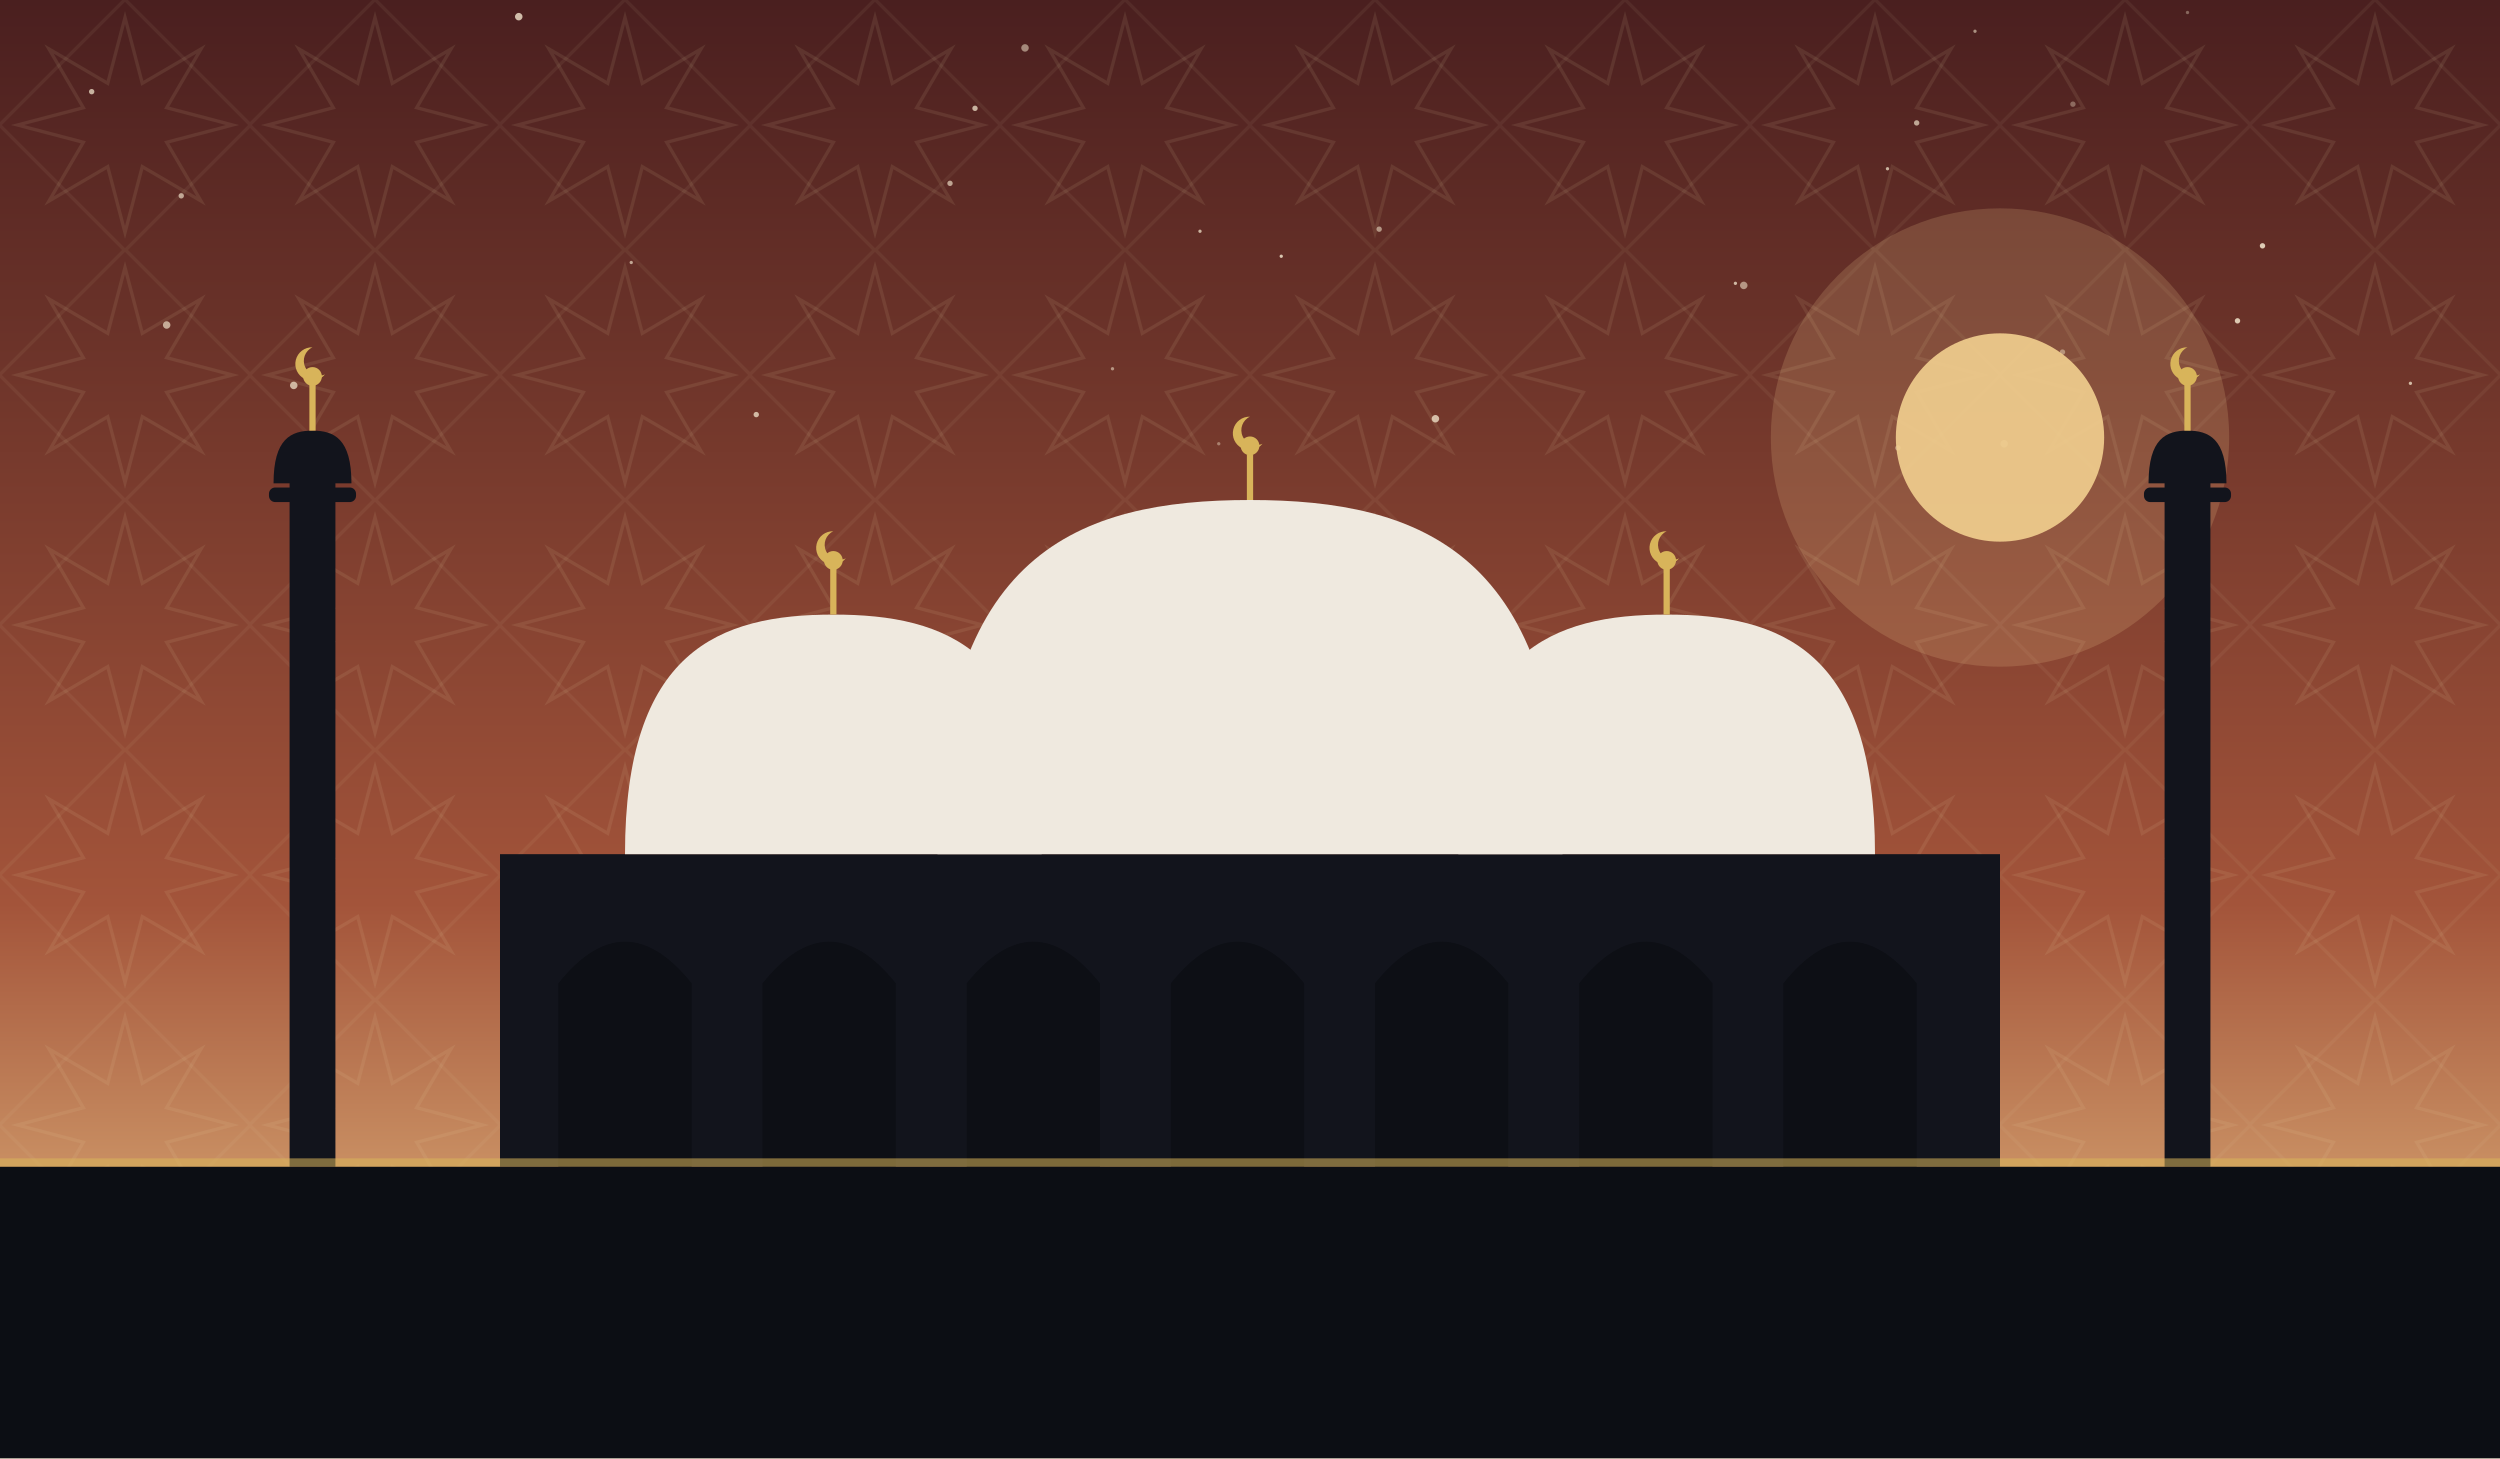
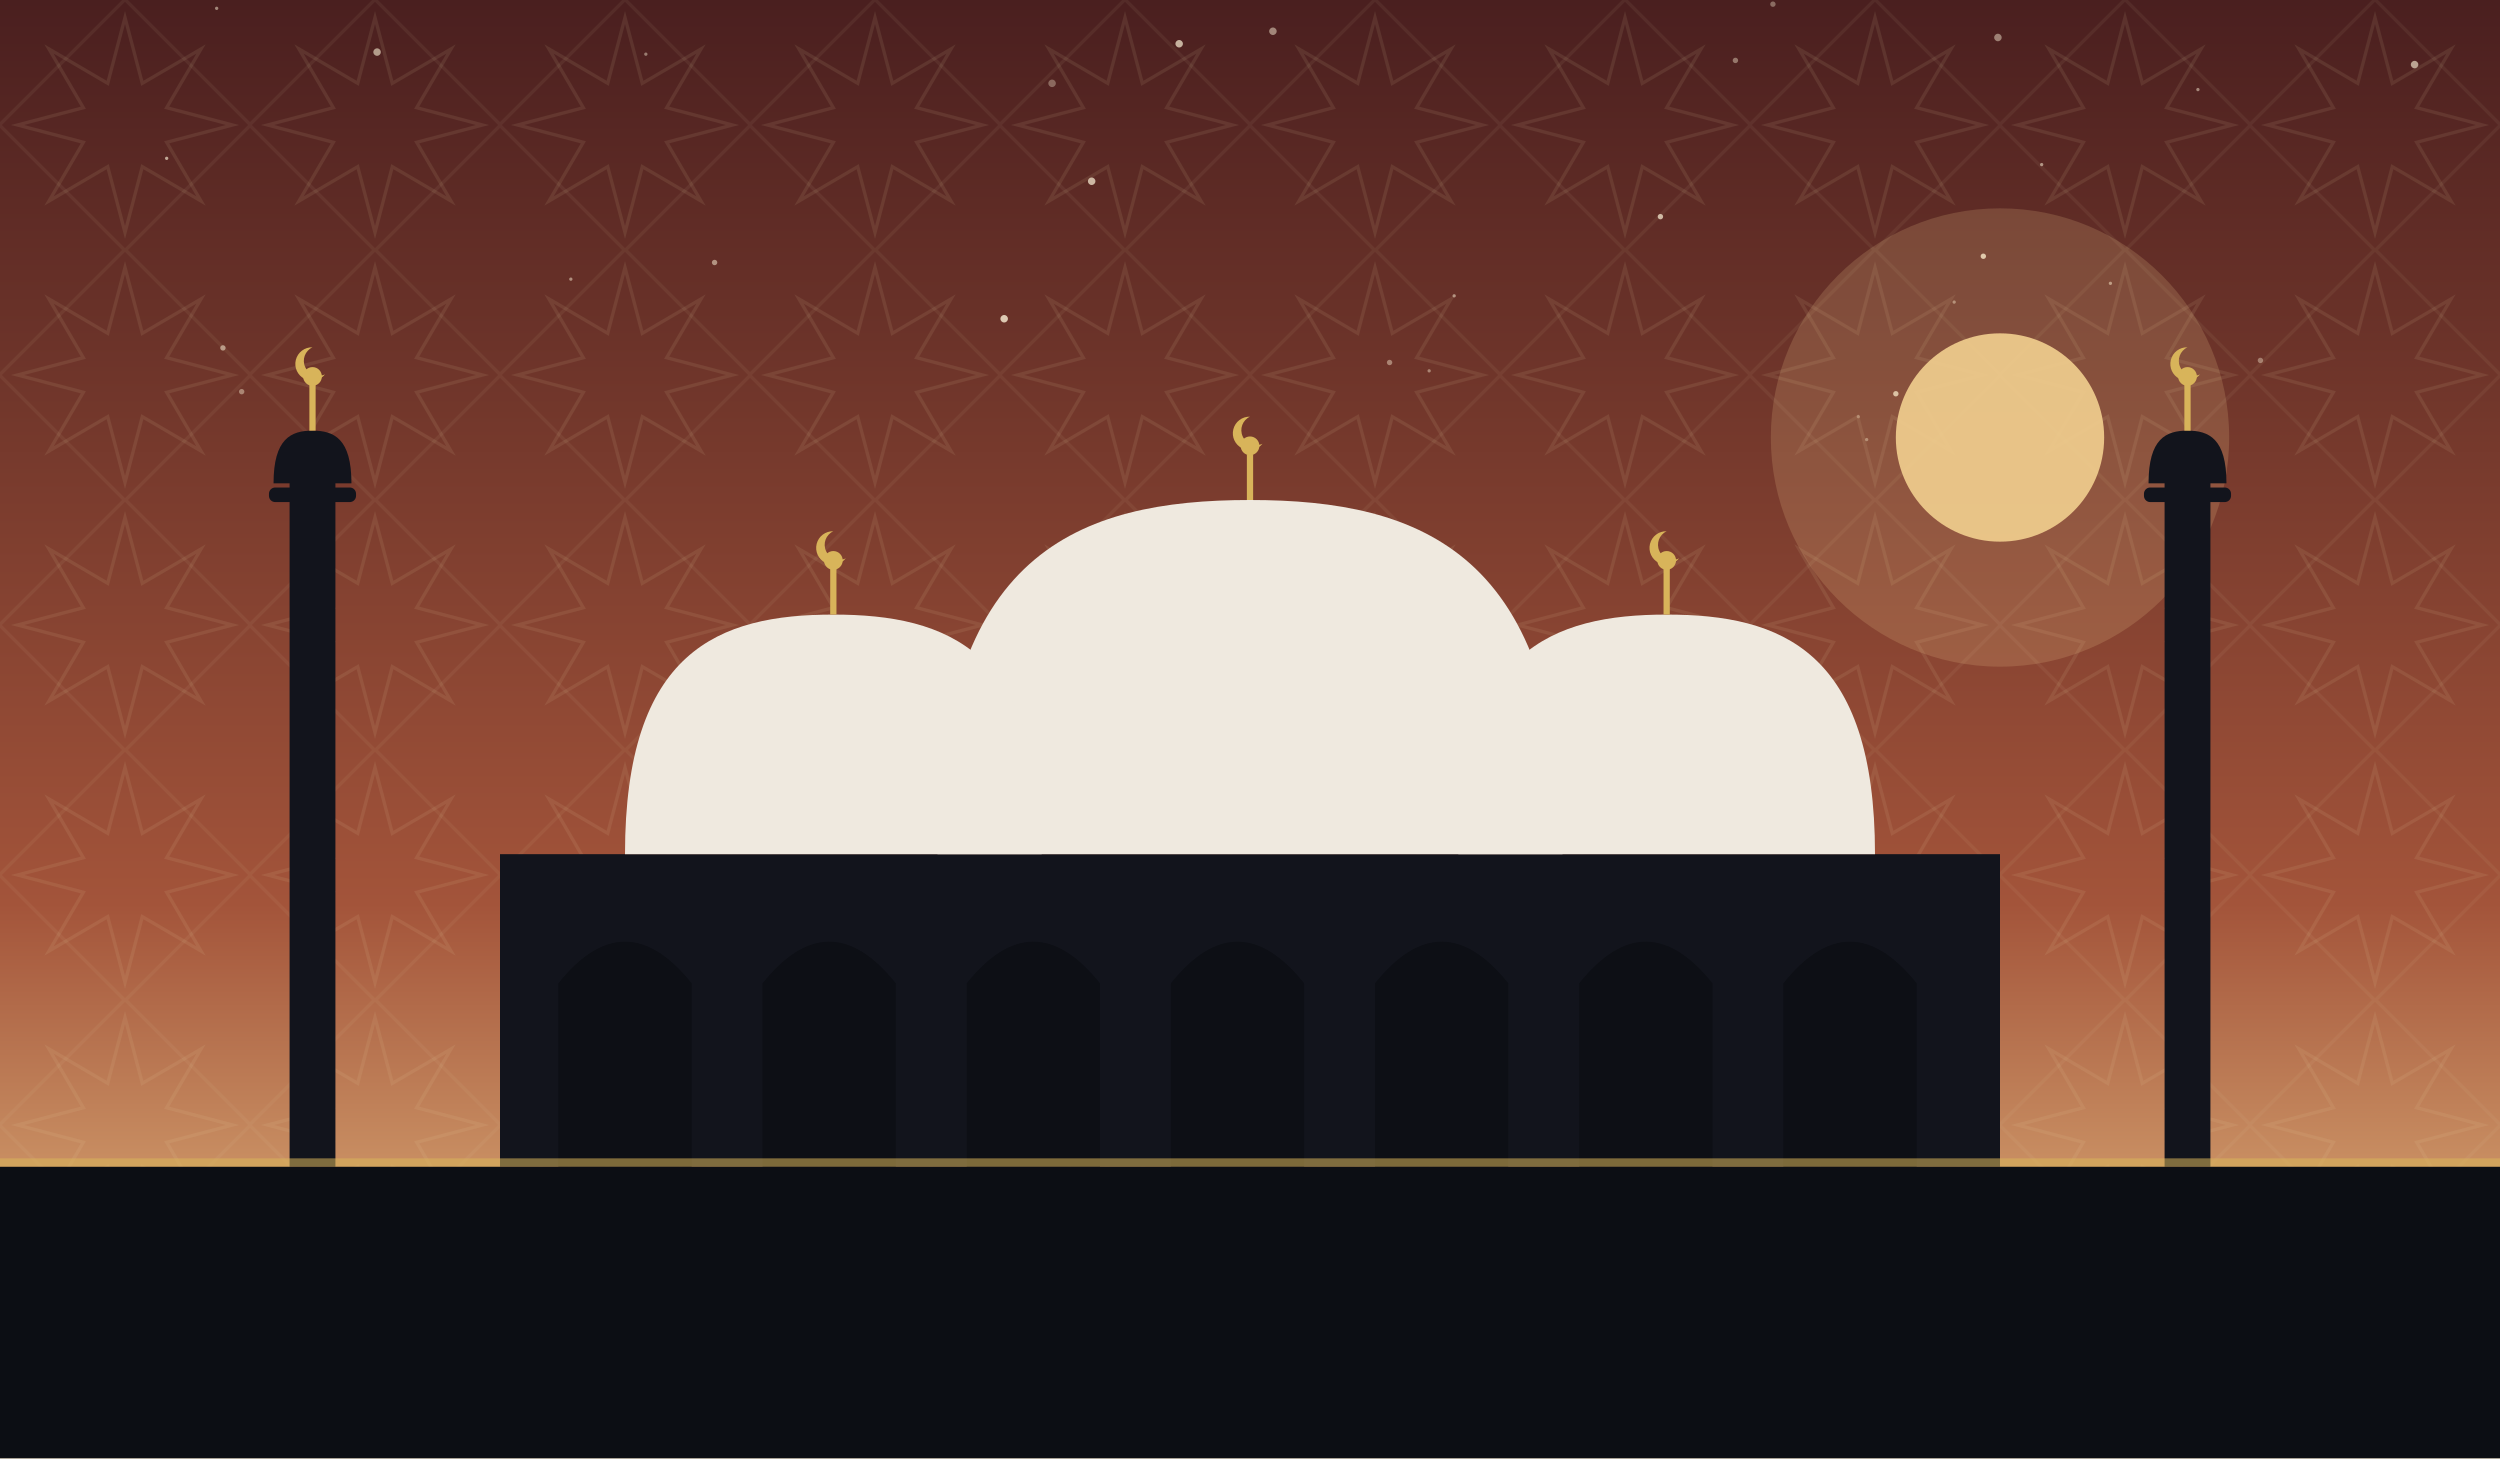
<svg xmlns="http://www.w3.org/2000/svg" viewBox="0 0 1200 700" role="img">
  <defs>
    <linearGradient id="sky" x1="0" y1="0" x2="0" y2="1">
      <stop offset="0" stop-color="#4a1f1f" />
      <stop offset="0.62" stop-color="#a3543a" />
      <stop offset="1" stop-color="#f2cf8f" />
    </linearGradient>
    <pattern id="g1" width="120" height="120" patternUnits="userSpaceOnUse">
      <polygon points="111.6,60.0 80.0,68.3 96.5,96.5 68.3,80.0 60.0,111.6 51.7,80.0 23.5,96.5 40.0,68.3 8.4,60.0 40.0,51.7 23.5,23.5 51.7,40.0 60.0,8.4 68.3,40.0 96.5,23.5 80.0,51.7" fill="none" stroke="#e8d9a8" stroke-width="1.6" opacity="0.1" />
      <rect x="17.4" y="17.4" width="85.2" height="85.2" fill="none" stroke="#e8d9a8" stroke-width="1.6" opacity="0.07" transform="rotate(45 60.0 60.0)" />
    </pattern>
  </defs>
  <rect width="1200" height="700" fill="url(#sky)" />
  <rect width="1200" height="700" fill="url(#g1)" />
-   <circle cx="44" cy="44" r="1.3" fill="#f7ecd2" opacity="0.71" />
-   <circle cx="990" cy="169" r="1.3" fill="#f7ecd2" opacity="0.45" />
-   <circle cx="585" cy="213" r="0.8" fill="#f7ecd2" opacity="0.40" />
-   <circle cx="1157" cy="184" r="0.8" fill="#f7ecd2" opacity="0.73" />
-   <circle cx="1050" cy="6" r="0.8" fill="#f7ecd2" opacity="0.35" />
-   <circle cx="576" cy="111" r="0.8" fill="#f7ecd2" opacity="0.71" />
-   <circle cx="911" cy="215" r="1.3" fill="#f7ecd2" opacity="0.50" />
-   <circle cx="303" cy="126" r="0.8" fill="#f7ecd2" opacity="0.63" />
-   <circle cx="456" cy="88" r="1.3" fill="#f7ecd2" opacity="0.63" />
-   <circle cx="962" cy="213" r="1.8" fill="#f7ecd2" opacity="0.41" />
-   <circle cx="837" cy="137" r="1.8" fill="#f7ecd2" opacity="0.54" />
-   <circle cx="249" cy="8" r="1.8" fill="#f7ecd2" opacity="0.77" />
-   <circle cx="662" cy="110" r="1.3" fill="#f7ecd2" opacity="0.55" />
-   <circle cx="948" cy="15" r="0.8" fill="#f7ecd2" opacity="0.55" />
-   <circle cx="363" cy="199" r="1.3" fill="#f7ecd2" opacity="0.72" />
-   <circle cx="995" cy="50" r="1.3" fill="#f7ecd2" opacity="0.35" />
-   <circle cx="468" cy="52" r="1.3" fill="#f7ecd2" opacity="0.71" />
-   <circle cx="534" cy="177" r="0.8" fill="#f7ecd2" opacity="0.53" />
-   <circle cx="689" cy="201" r="1.8" fill="#f7ecd2" opacity="0.74" />
-   <circle cx="141" cy="212" r="1.8" fill="#f7ecd2" opacity="0.77" />
-   <circle cx="1074" cy="154" r="1.3" fill="#f7ecd2" opacity="0.81" />
-   <circle cx="920" cy="59" r="1.3" fill="#f7ecd2" opacity="0.65" />
-   <circle cx="615" cy="123" r="0.8" fill="#f7ecd2" opacity="0.80" />
-   <circle cx="87" cy="94" r="1.3" fill="#f7ecd2" opacity="0.63" />
-   <circle cx="80" cy="156" r="1.8" fill="#f7ecd2" opacity="0.65" />
-   <circle cx="906" cy="81" r="0.8" fill="#f7ecd2" opacity="0.71" />
-   <circle cx="141" cy="185" r="1.8" fill="#f7ecd2" opacity="0.70" />
-   <circle cx="833" cy="136" r="0.8" fill="#f7ecd2" opacity="0.73" />
-   <circle cx="1086" cy="118" r="1.3" fill="#f7ecd2" opacity="0.83" />
-   <circle cx="492" cy="23" r="1.8" fill="#f7ecd2" opacity="0.51" />
+   <circle cx="274" cy="134" r="0.8" fill="#f7ecd2" opacity="0.51" />
+   <circle cx="980" cy="79" r="0.8" fill="#f7ecd2" opacity="0.55" />
+   <circle cx="1055" cy="43" r="0.8" fill="#f7ecd2" opacity="0.50" />
+   <circle cx="667" cy="174" r="1.3" fill="#f7ecd2" opacity="0.43" />
+   <circle cx="80" cy="76" r="0.8" fill="#f7ecd2" opacity="0.65" />
+   <circle cx="566" cy="21" r="1.8" fill="#f7ecd2" opacity="0.71" />
+   <circle cx="181" cy="25" r="1.8" fill="#f7ecd2" opacity="0.60" />
+   <circle cx="1013" cy="136" r="0.8" fill="#f7ecd2" opacity="0.53" />
+   <circle cx="686" cy="178" r="0.8" fill="#f7ecd2" opacity="0.43" />
+   <circle cx="952" cy="123" r="1.3" fill="#f7ecd2" opacity="0.81" />
+   <circle cx="107" cy="167" r="1.3" fill="#f7ecd2" opacity="0.54" />
+   <circle cx="959" cy="18" r="1.8" fill="#f7ecd2" opacity="0.47" />
+   <circle cx="892" cy="200" r="0.8" fill="#f7ecd2" opacity="0.35" />
+   <circle cx="938" cy="145" r="0.8" fill="#f7ecd2" opacity="0.45" />
+   <circle cx="833" cy="29" r="1.3" fill="#f7ecd2" opacity="0.42" />
+   <circle cx="505" cy="40" r="1.8" fill="#f7ecd2" opacity="0.35" />
+   <circle cx="698" cy="142" r="0.8" fill="#f7ecd2" opacity="0.51" />
+   <circle cx="524" cy="87" r="1.8" fill="#f7ecd2" opacity="0.73" />
+   <circle cx="1159" cy="31" r="1.8" fill="#f7ecd2" opacity="0.64" />
+   <circle cx="851" cy="2" r="1.3" fill="#f7ecd2" opacity="0.37" />
+   <circle cx="104" cy="4" r="0.8" fill="#f7ecd2" opacity="0.51" />
+   <circle cx="910" cy="189" r="1.3" fill="#f7ecd2" opacity="0.75" />
+   <circle cx="1085" cy="173" r="1.3" fill="#f7ecd2" opacity="0.40" />
+   <circle cx="797" cy="104" r="1.3" fill="#f7ecd2" opacity="0.73" />
+   <circle cx="310" cy="26" r="0.8" fill="#f7ecd2" opacity="0.45" />
+   <circle cx="896" cy="211" r="0.8" fill="#f7ecd2" opacity="0.41" />
+   <circle cx="611" cy="15" r="1.8" fill="#f7ecd2" opacity="0.50" />
+   <circle cx="343" cy="126" r="1.3" fill="#f7ecd2" opacity="0.53" />
+   <circle cx="116" cy="188" r="1.3" fill="#f7ecd2" opacity="0.43" />
+   <circle cx="482" cy="153" r="1.8" fill="#f7ecd2" opacity="0.81" />
  <circle cx="960" cy="210" r="110" fill="#f2cf8f" opacity="0.18" />
  <circle cx="960" cy="210" r="50" fill="#f2cf8f" opacity="0.9" />
  <rect x="240" y="410" width="720" height="150" fill="#12141c" />
  <path d="M 268 560 L 268 472 Q 300 432 332 472 L 332 560 Z" fill="#0c0e14" opacity="0.9" />
  <path d="M 366 560 L 366 472 Q 398 432 430 472 L 430 560 Z" fill="#0c0e14" opacity="0.9" />
  <path d="M 464 560 L 464 472 Q 496 432 528 472 L 528 560 Z" fill="#0c0e14" opacity="0.9" />
  <path d="M 562 560 L 562 472 Q 594 432 626 472 L 626 560 Z" fill="#0c0e14" opacity="0.9" />
  <path d="M 660 560 L 660 472 Q 692 432 724 472 L 724 560 Z" fill="#0c0e14" opacity="0.9" />
  <path d="M 758 560 L 758 472 Q 790 432 822 472 L 822 560 Z" fill="#0c0e14" opacity="0.9" />
  <path d="M 856 560 L 856 472 Q 888 432 920 472 L 920 560 Z" fill="#0c0e14" opacity="0.9" />
  <path d="M 450 410 C 450 265.5, 517.5 240, 600 240 C 682.5 240, 750 265.5, 750 410 Z" fill="#efe9df" />
  <line x1="600" y1="240" x2="600" y2="218" stroke="#d8b45a" stroke-width="3" />
  <circle cx="600" cy="214" r="4.5" fill="#d8b45a" />
  <path d="M 600 200 a 8 8 0 1 0 6 13 a 6.4 6.4 0 1 1 -6 -13 Z" fill="#d8b45a" />
  <path d="M 300 410 C 300 312.25, 345.0 295, 400 295 C 455.0 295, 500 312.25, 500 410 Z" fill="#efe9df" />
  <line x1="400" y1="295" x2="400" y2="273" stroke="#d8b45a" stroke-width="3" />
  <circle cx="400" cy="269" r="4.5" fill="#d8b45a" />
  <path d="M 400 255 a 8 8 0 1 0 6 13 a 6.4 6.4 0 1 1 -6 -13 Z" fill="#d8b45a" />
  <path d="M 700 410 C 700 312.25, 745.0 295, 800 295 C 855.0 295, 900 312.25, 900 410 Z" fill="#efe9df" />
  <line x1="800" y1="295" x2="800" y2="273" stroke="#d8b45a" stroke-width="3" />
  <circle cx="800" cy="269" r="4.5" fill="#d8b45a" />
  <path d="M 800 255 a 8 8 0 1 0 6 13 a 6.4 6.4 0 1 1 -6 -13 Z" fill="#d8b45a" />
  <rect x="139.0" y="230" width="22" height="330" fill="#12141c" />
  <rect x="129.1" y="234" width="41.8" height="7" rx="3" fill="#12141c" />
  <path d="M 131.3 232 C 131.3 210.495, 139.715 206.7, 150 206.7 C 160.285 206.7, 168.7 210.495, 168.7 232 Z" fill="#12141c" />
  <line x1="150" y1="206.7" x2="150" y2="184.7" stroke="#d8b45a" stroke-width="3" />
  <circle cx="150" cy="180.7" r="4.5" fill="#d8b45a" />
  <path d="M 150 166.7 a 8 8 0 1 0 6 13 a 6.4 6.4 0 1 1 -6 -13 Z" fill="#d8b45a" />
  <rect x="1039.0" y="230" width="22" height="330" fill="#12141c" />
  <rect x="1029.1" y="234" width="41.8" height="7" rx="3" fill="#12141c" />
  <path d="M 1031.3 232 C 1031.3 210.495, 1039.715 206.7, 1050 206.7 C 1060.285 206.7, 1068.7 210.495, 1068.7 232 Z" fill="#12141c" />
  <line x1="1050" y1="206.7" x2="1050" y2="184.7" stroke="#d8b45a" stroke-width="3" />
  <circle cx="1050" cy="180.7" r="4.5" fill="#d8b45a" />
  <path d="M 1050 166.7 a 8 8 0 1 0 6 13 a 6.4 6.4 0 1 1 -6 -13 Z" fill="#d8b45a" />
  <rect x="0" y="560" width="1200" height="140" fill="#0c0e14" />
  <rect x="0" y="556" width="1200" height="4" fill="#d8b45a" opacity="0.55" />
</svg>
